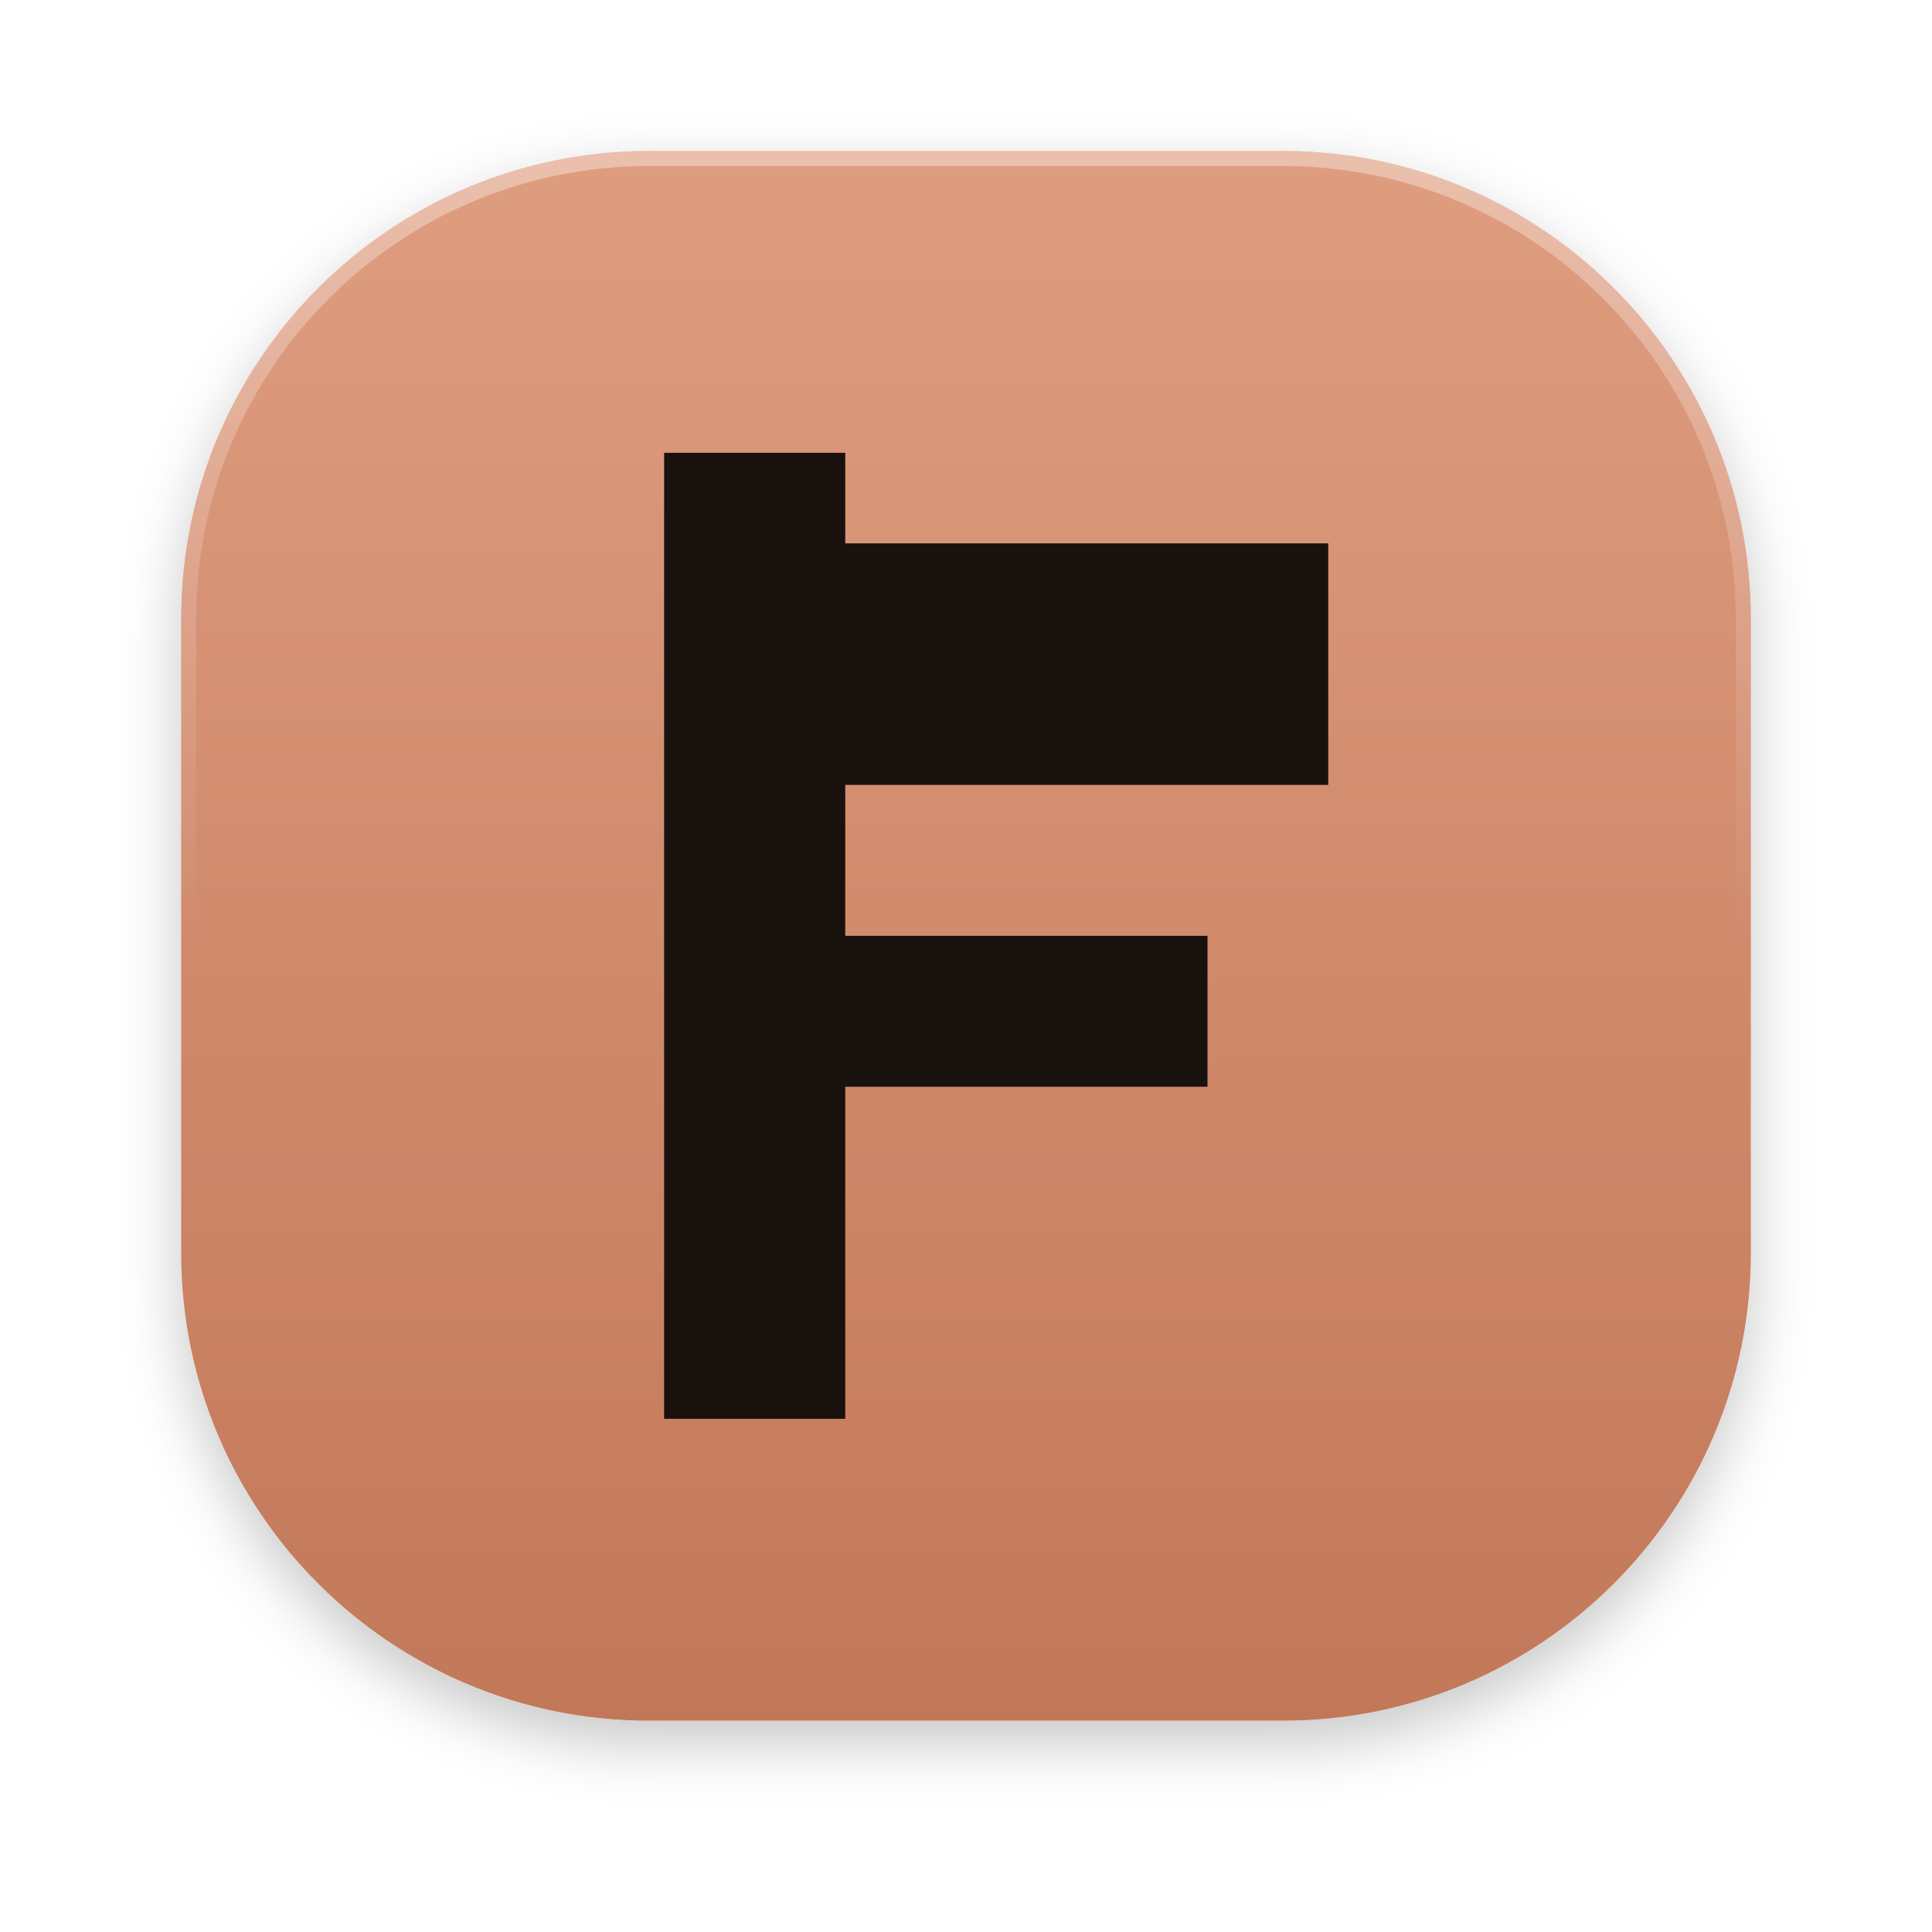
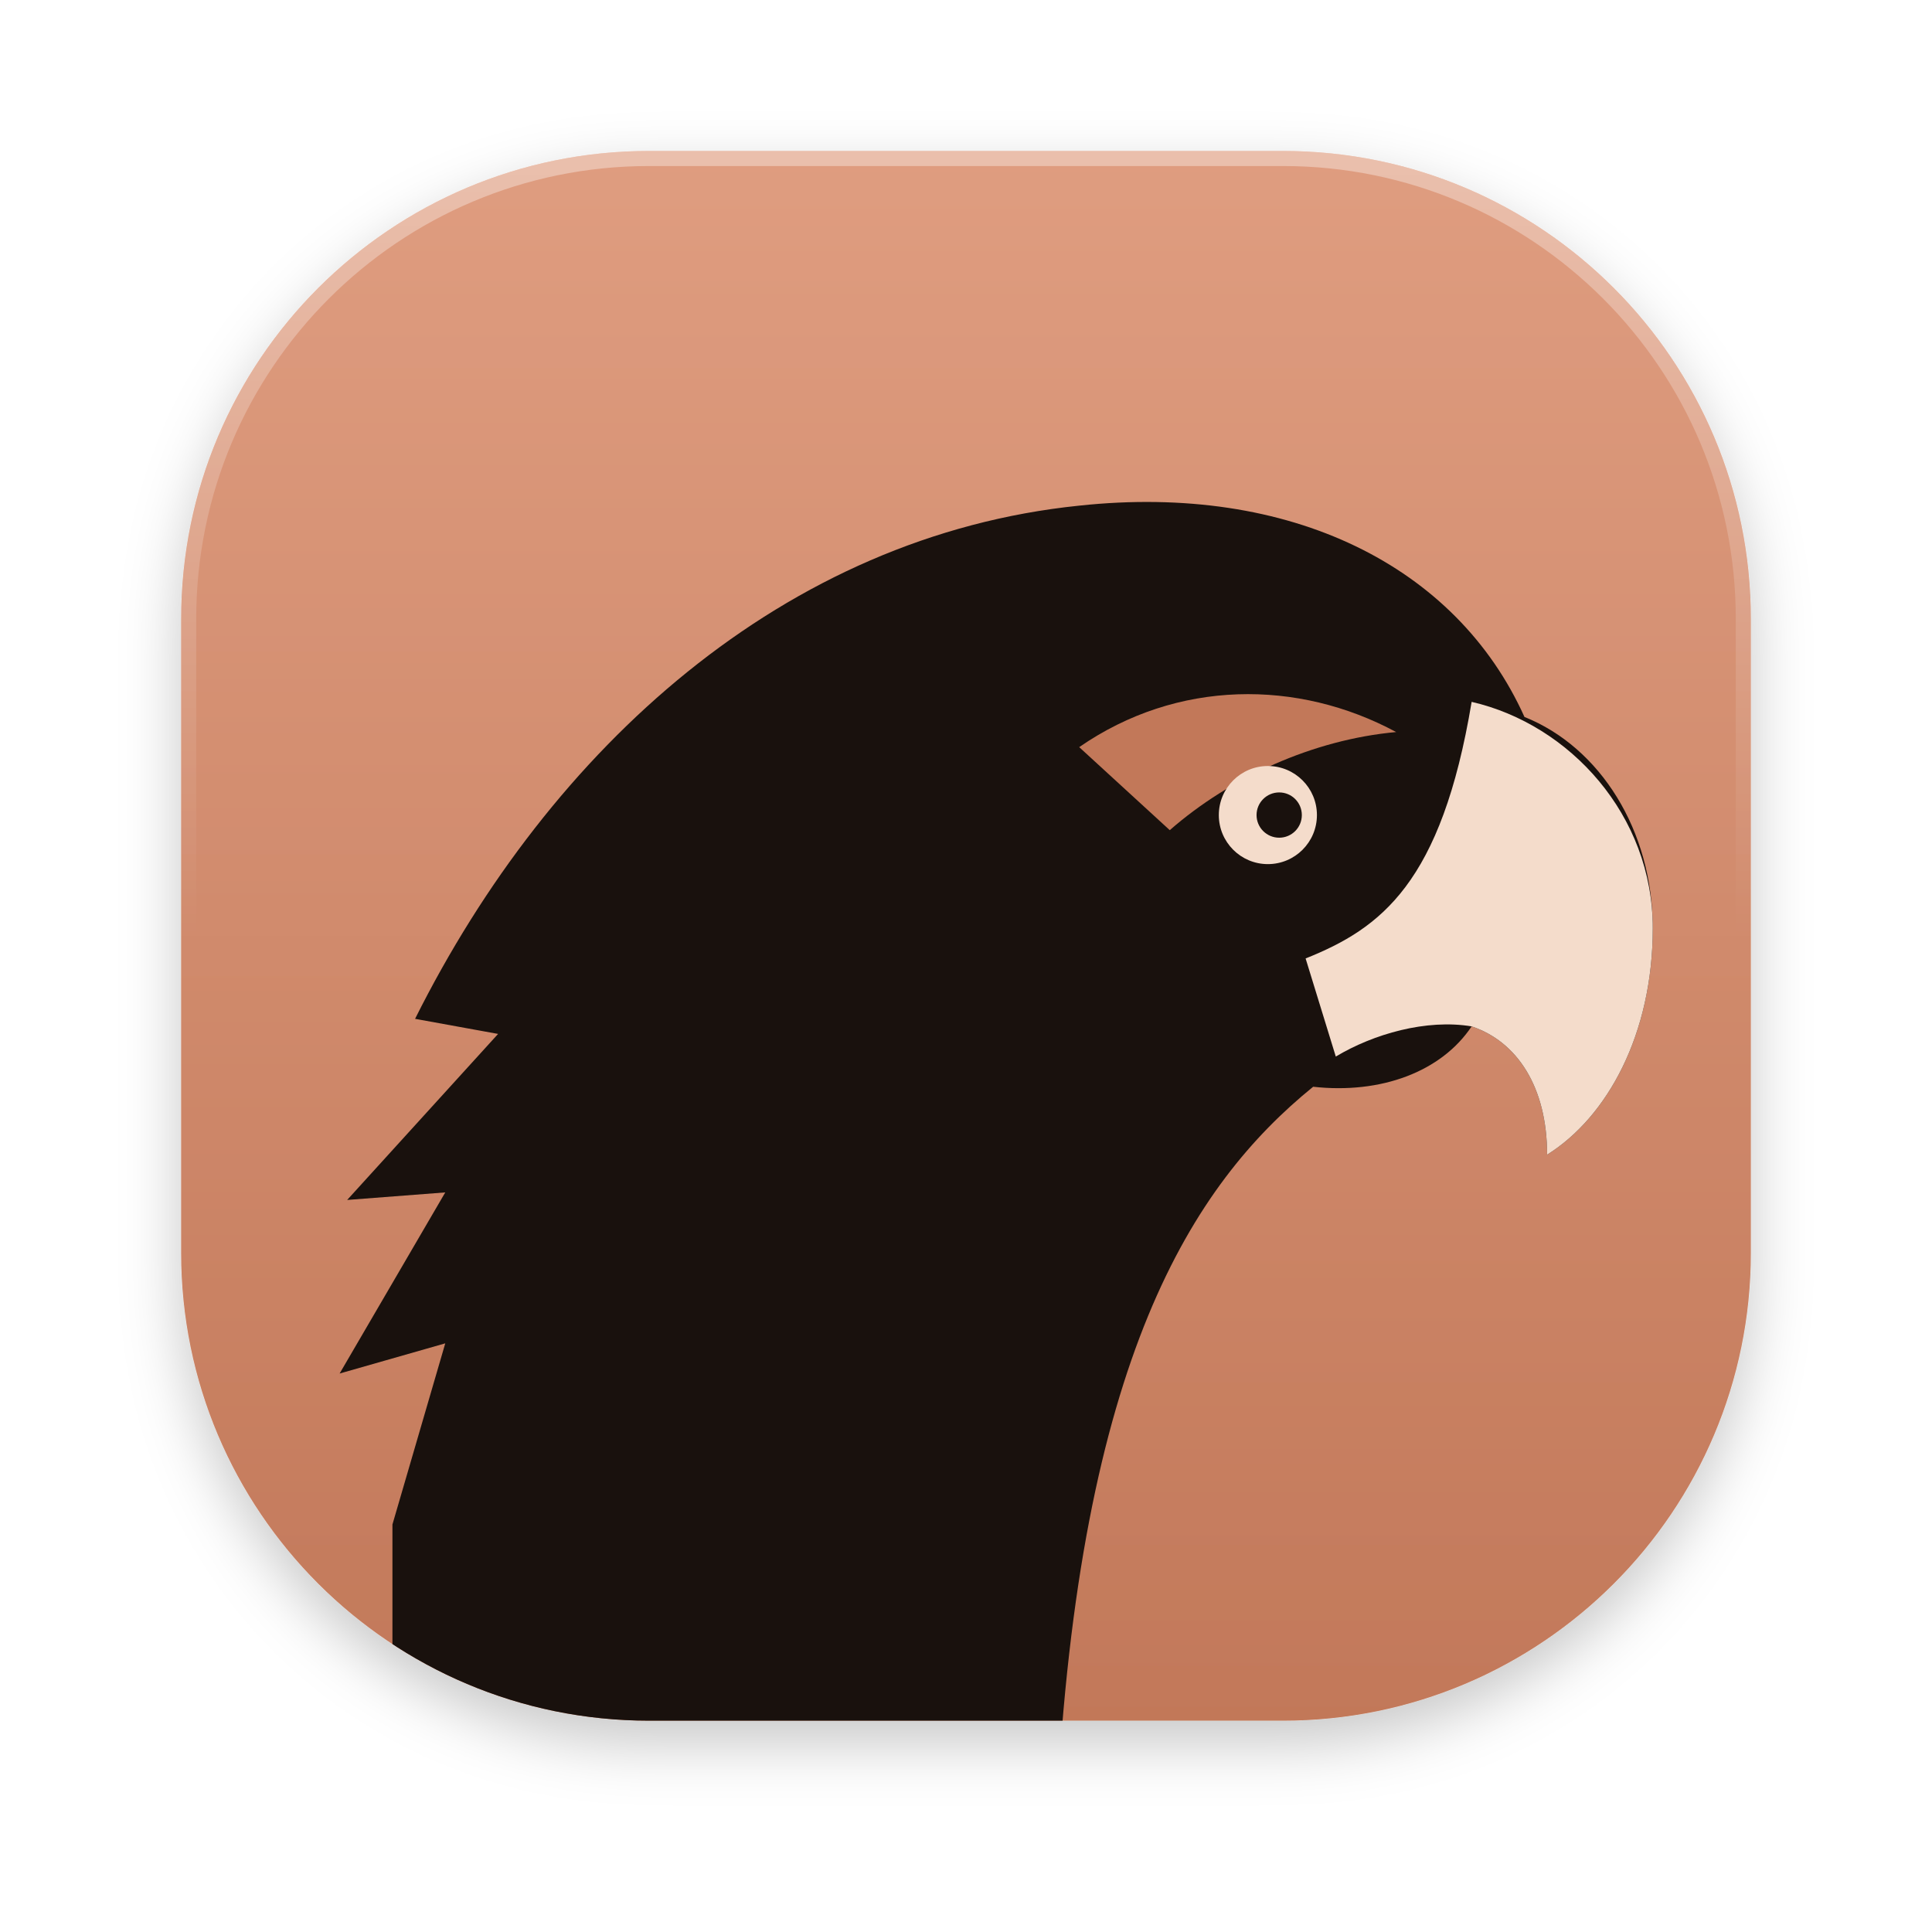
<svg xmlns="http://www.w3.org/2000/svg" viewBox="0 0 512 512">
  <defs>
    <linearGradient id="tile" x1="0" y1="0" x2="0" y2="1">
      <stop offset="0" stop-color="#df9d80" />
      <stop offset="1" stop-color="#c27859" />
    </linearGradient>
    <linearGradient id="rim" x1="0" y1="0" x2="0" y2="1">
      <stop offset="0" stop-color="#fff" stop-opacity=".35" />
      <stop offset=".5" stop-color="#fff" stop-opacity="0" />
    </linearGradient>
    <filter id="shadow" x="-20%" y="-20%" width="140%" height="150%">
      <feDropShadow dx="0" dy="6" stdDeviation="8" flood-color="#000" flood-opacity=".22" />
    </filter>
+     <clipPath id="in">
+       <rect x="48" y="40" width="416" height="416" rx="124" />
+     </clipPath>
  </defs>
  <rect x="48" y="40" width="416" height="416" rx="124" fill="url(#tile)" filter="url(#shadow)" />
+   <g clip-path="url(#in)">
+     <path d="M104 480L104 404L118 356L90 364L118 316L92 318L132 274L110 270C146 198 208 142 286 134C342 128 386 150 404 190C424 198 438 220 438 246C438 274 426 296 410 306C410 288 402 276 390 272C382 284 366 290 348 288C316 314 286 360 280 480Z" fill="#19110d" />
+     <path d="M390 186C416 192 438 216 438 246C438 274 426 296 410 306C410 288 402 276 390 272C378 270 364 274 354 280L346 254C366 246 382 234 390 186Z" fill="#f4dccb" />
+     <path d="M286 198 C312 180 344 180 370 194 C348 196 326 206 310 220 Z" fill="#c27859" />
+     <circle cx="336" cy="216" r="13" fill="#f4dccb" />
+     <circle cx="339" cy="216" r="6" fill="#19110d" />
+   </g>
  <rect x="50" y="42" width="412" height="412" rx="122" fill="none" stroke="url(#rim)" stroke-width="4" />
-   <path d="M176 120H224V144H352V208H224V248H320V288H224V376H176z" fill="#19110d" />
</svg>
